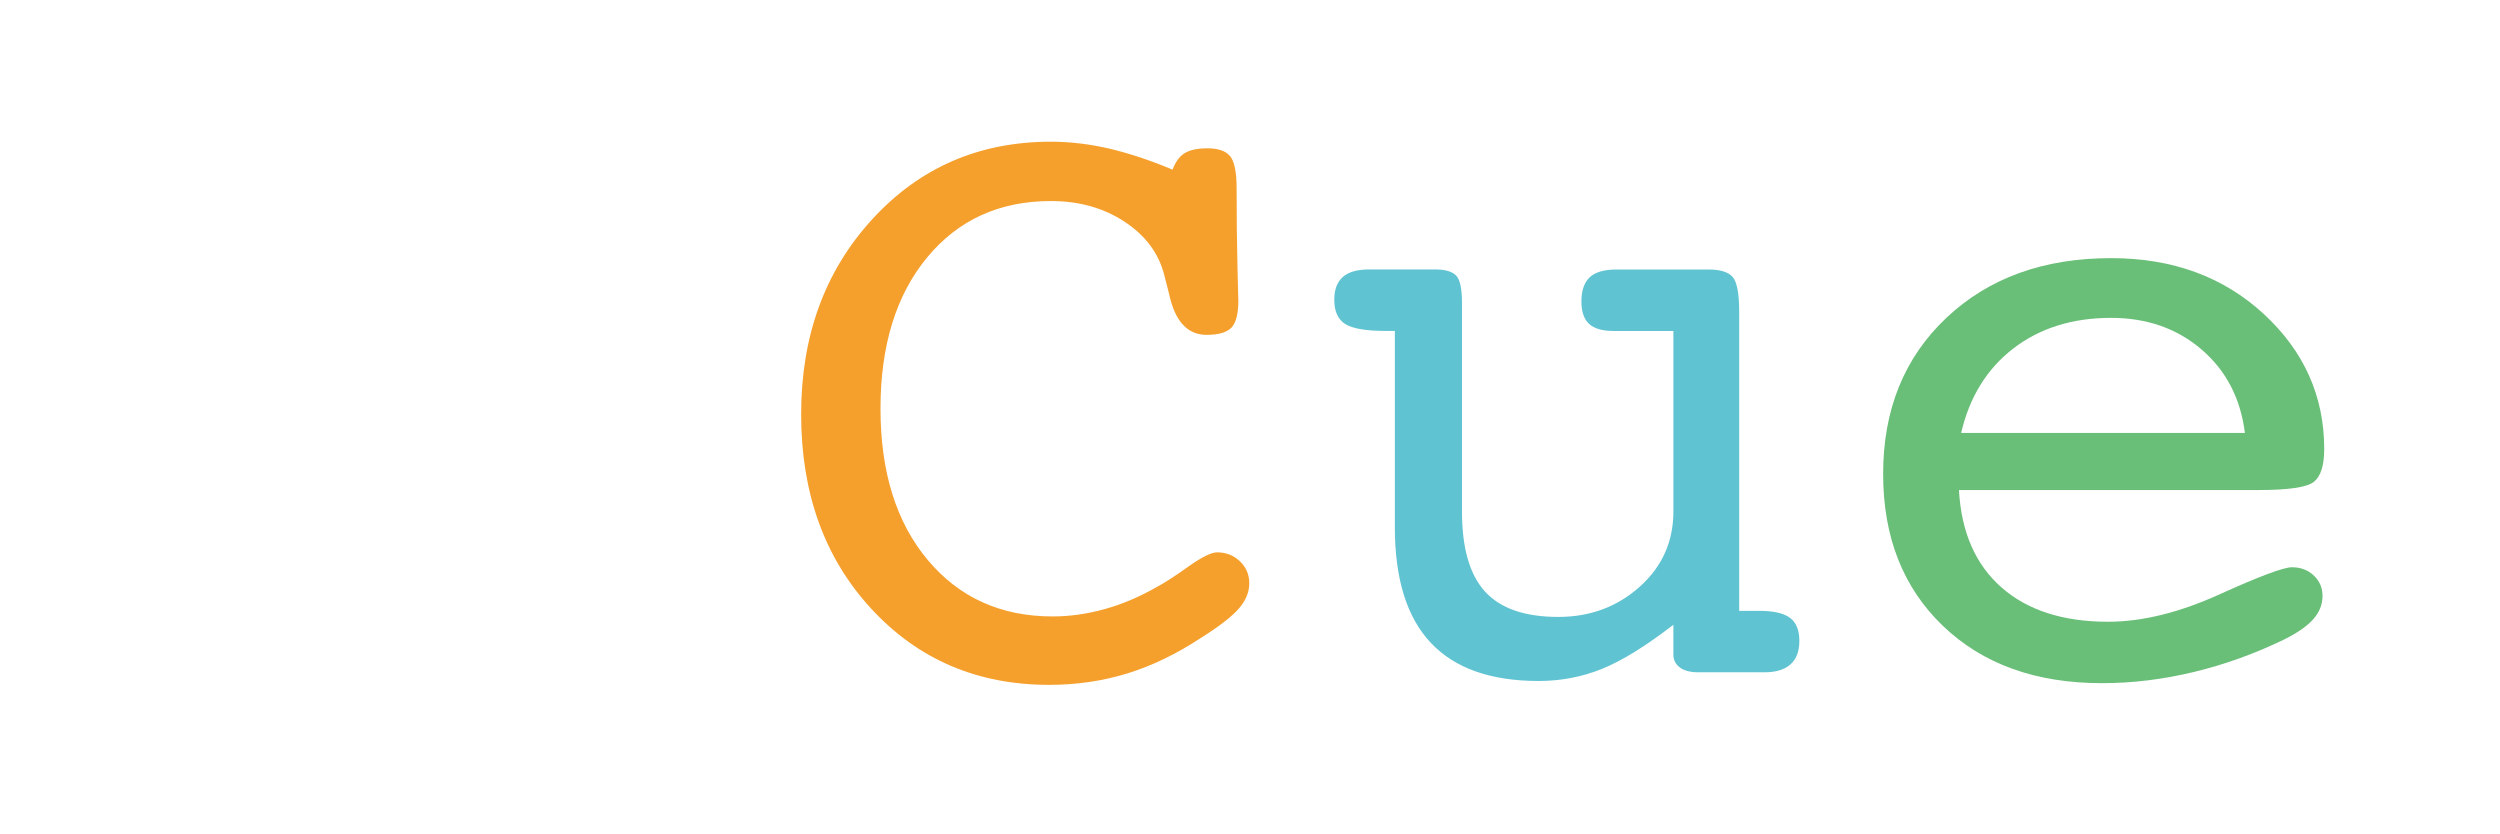
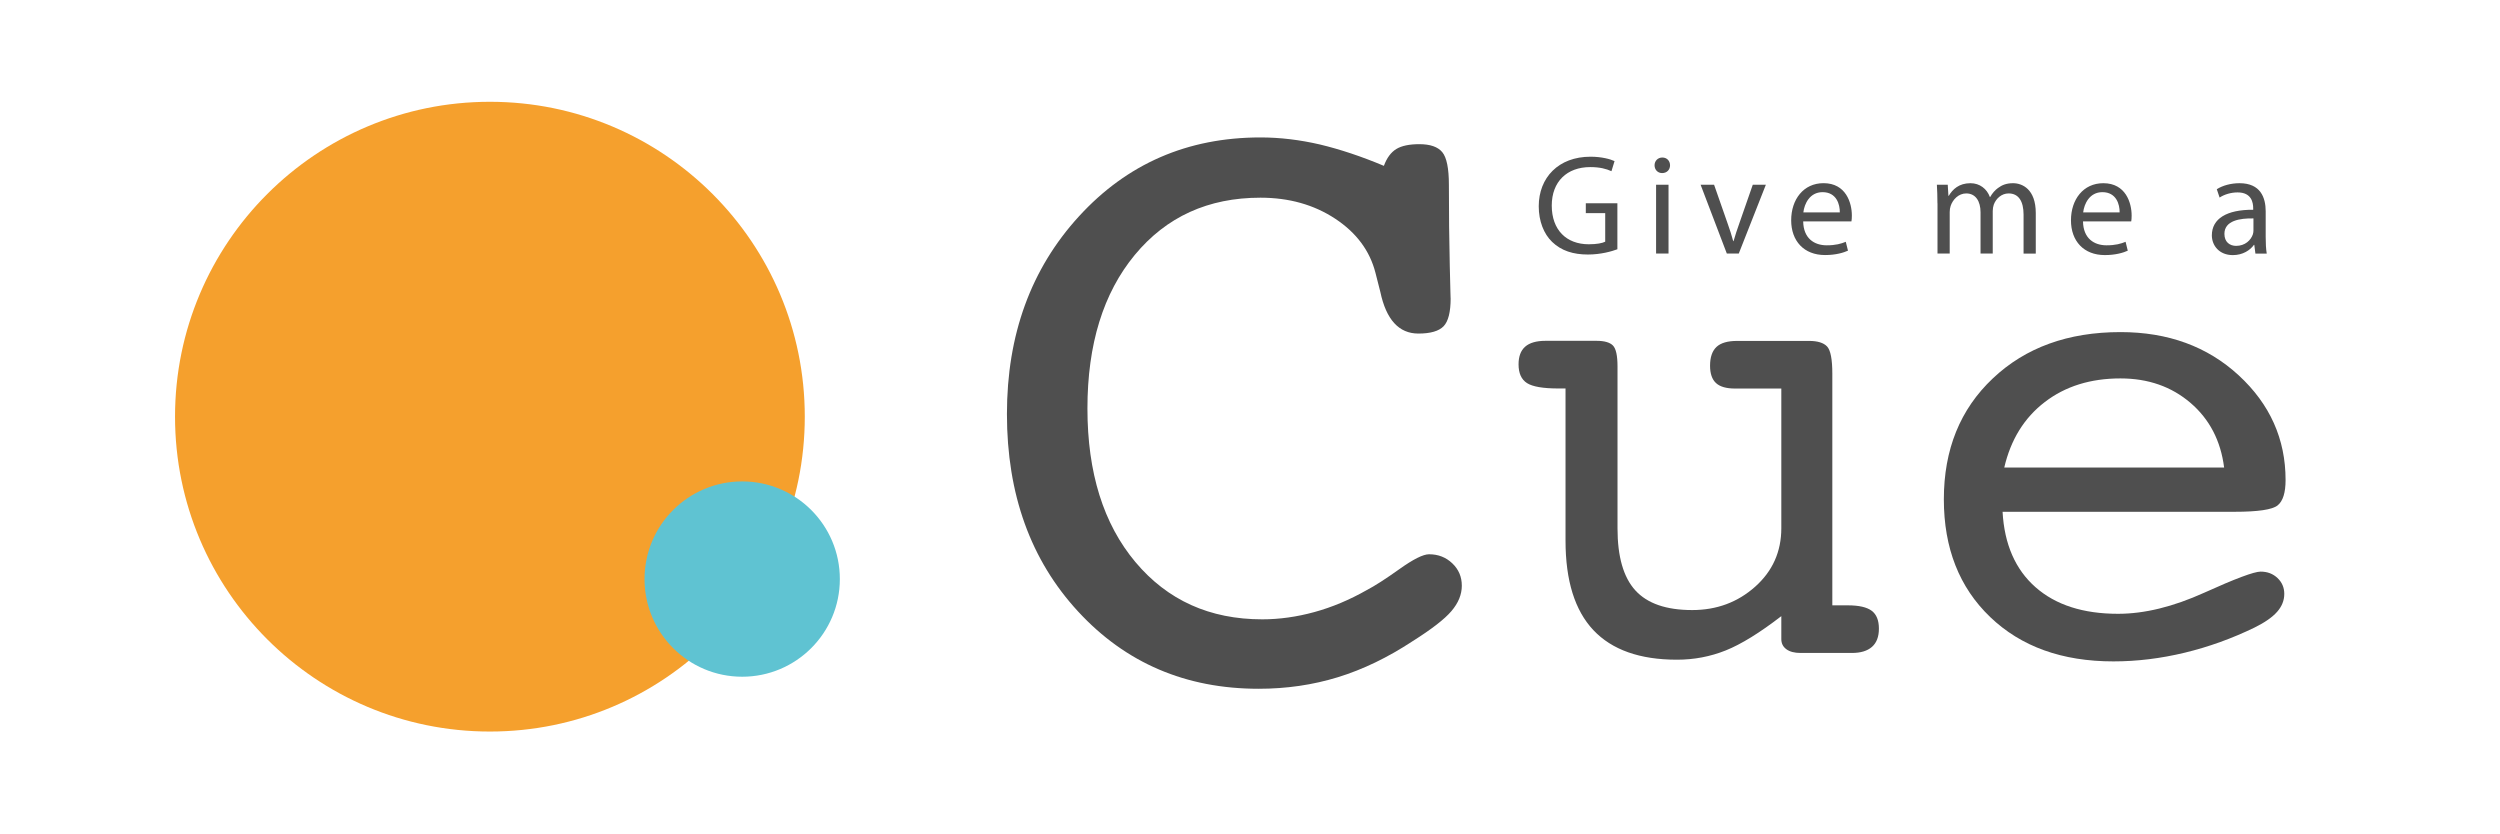
<svg xmlns="http://www.w3.org/2000/svg" version="1.1" id="レイヤー_1" x="0px" y="0px" viewBox="0 0 768 256" style="enable-background:new 0 0 768 256;" xml:space="preserve">
+   <path style="fill:#4F4F4F;" d="M425.13,50.95c0.9-2.45,2.17-4.16,3.81-5.17c1.63-0.99,3.99-1.49,7.06-1.49  c3.35,0,5.7,0.81,7.06,2.45c1.36,1.63,2.04,4.98,2.04,10.06c0,8.88,0.09,17.15,0.27,24.81c0.18,7.65,0.27,10.99,0.27,9.99  c0,4.26-0.73,7.14-2.17,8.63c-1.45,1.49-4.03,2.24-7.74,2.24c-5.98,0-9.88-4.26-11.69-12.78c-0.64-2.54-1.14-4.49-1.49-5.85  c-1.73-6.8-5.85-12.34-12.37-16.65c-6.53-4.3-14.18-6.46-22.97-6.46c-16.04,0-28.91,5.86-38.6,17.58  c-9.69,11.72-14.55,27.45-14.55,47.18s4.91,35.47,14.75,47.19c9.84,11.72,22.81,17.58,38.95,17.58c5.26,0,10.61-0.75,16.04-2.24  c5.43-1.49,10.78-3.74,16.04-6.73c2.45-1.27,5.8-3.42,10.06-6.46s7.3-4.56,9.11-4.56c2.81,0,5.19,0.93,7.14,2.79  c1.95,1.86,2.92,4.14,2.92,6.86s-1.07,5.33-3.2,7.82c-2.13,2.5-6.1,5.56-11.9,9.22c-7.61,5.01-15.27,8.71-22.97,11.08  c-7.7,2.37-15.81,3.55-24.33,3.55c-22.38,0-40.87-7.91-55.46-23.72c-14.6-15.81-21.88-36.04-21.88-60.69  c0-24.37,7.39-44.63,22.16-60.76s33.34-24.2,55.73-24.2c5.98,0,12.08,0.73,18.28,2.17C411.69,45.88,418.24,48.05,425.13,50.95z" />
+   <path style="fill:#4F4F4F;" d="M496.9,162.3c0,8.72,1.83,15.08,5.5,19.09c3.66,4.01,9.48,6.02,17.43,6.02  c7.54,0,13.98-2.39,19.35-7.17c5.36-4.78,8.04-10.77,8.04-17.97v-42.91h-14.22c-2.7,0-4.65-0.57-5.86-1.7  c-1.21-1.13-1.81-2.91-1.81-5.31c0-2.61,0.66-4.53,1.97-5.77c1.31-1.23,3.42-1.85,6.33-1.85h22.1c2.63,0,4.48,0.57,5.55,1.71  c1.07,1.14,1.61,3.93,1.61,8.35v71.17h4.77c3.39,0,5.83,0.56,7.31,1.66c1.49,1.11,2.23,2.94,2.23,5.5c0,2.49-0.71,4.35-2.13,5.6  c-1.42,1.25-3.48,1.87-6.17,1.87h-15.77c-1.87,0-3.32-0.38-4.35-1.14c-1.04-0.76-1.56-1.8-1.56-3.11v-7.06  c-6.64,5.12-12.33,8.63-17.07,10.53c-4.74,1.9-9.74,2.85-14.99,2.85c-11.41,0-19.97-3.03-25.68-9.09  c-5.7-6.06-8.55-15.22-8.55-27.48v-46.75h-2.18c-4.7,0-7.92-0.55-9.65-1.65c-1.73-1.1-2.6-3.02-2.6-5.77c0-2.4,0.67-4.21,2.02-5.41  s3.44-1.81,6.28-1.81h15.67c2.42,0,4.1,0.49,5.03,1.45c0.94,0.97,1.4,3.11,1.4,6.43L496.9,162.3L496.9,162.3z" />
+   <path style="fill:#4F4F4F;" d="M615.19,157.22c0.55,9.99,3.93,17.72,10.12,23.17c6.19,5.45,14.64,8.17,25.37,8.17  c8.1,0,16.91-2.16,26.46-6.48c9.54-4.32,15.32-6.48,17.32-6.48c2.08,0,3.8,0.66,5.19,1.97c1.39,1.32,2.08,2.94,2.08,4.87  c0,2.01-0.73,3.84-2.18,5.49c-1.46,1.66-3.77,3.28-6.95,4.85c-6.92,3.36-14.06,5.94-21.42,7.72c-7.37,1.78-14.68,2.68-21.94,2.68  c-15.77,0-28.39-4.55-37.87-13.64c-9.48-9.1-14.22-21.14-14.22-36.16c0-15.29,5.01-27.67,15.05-37.14  c10.03-9.48,23.1-14.22,39.22-14.22c14.59,0,26.7,4.42,36.31,13.28c9.6,8.86,14.4,19.58,14.4,32.17c0,3.87-0.81,6.47-2.44,7.78  c-1.63,1.32-6.04,1.97-13.23,1.97h-1.56L615.19,157.22L615.19,157.22z M615.71,143.63h67.54c-1.04-8.23-4.48-14.85-10.32-19.86  c-5.85-5.01-13.02-7.52-21.53-7.52c-9.2,0-16.94,2.42-23.24,7.26C621.86,128.34,617.7,135.05,615.71,143.63z" />
  <g>
-     <path style="fill:#F5A02D;" d="M360.21,52.12c0.89-2.41,2.14-4.1,3.75-5.09c1.61-0.98,3.93-1.47,6.96-1.47   c3.3,0,5.62,0.8,6.96,2.41c1.34,1.61,2.01,4.91,2.01,9.91c0,8.75,0.09,16.9,0.27,24.44c0.18,7.54,0.27,10.83,0.27,9.84   c0,4.2-0.72,7.03-2.14,8.5c-1.43,1.47-3.97,2.21-7.63,2.21c-5.89,0-9.73-4.2-11.52-12.59c-0.63-2.5-1.12-4.42-1.47-5.76   c-1.7-6.7-5.76-12.16-12.19-16.4c-6.43-4.24-13.97-6.36-22.63-6.36c-15.8,0-28.48,5.77-38.03,17.32   c-9.55,11.55-14.33,27.04-14.33,46.48c0,19.44,4.84,34.94,14.53,46.49c9.69,11.55,22.47,17.32,38.37,17.32   c5.18,0,10.45-0.74,15.8-2.21s10.62-3.68,15.8-6.63c2.41-1.25,5.71-3.37,9.91-6.36c4.2-2.99,7.19-4.49,8.97-4.49   c2.77,0,5.11,0.92,7.03,2.75c1.92,1.83,2.88,4.08,2.88,6.76s-1.05,5.25-3.15,7.7c-2.1,2.46-6.01,5.48-11.72,9.08   c-7.5,4.94-15.04,8.58-22.63,10.92c-7.59,2.33-15.58,3.5-23.97,3.5c-22.05,0-40.26-7.79-54.64-23.37   c-14.38-15.58-21.56-35.51-21.56-59.79c0-24.01,7.28-43.97,21.83-59.86c14.55-15.89,32.85-23.84,54.9-23.84   c5.89,0,11.9,0.72,18.01,2.14C346.97,47.12,353.42,49.26,360.21,52.12z" />
-     <path style="fill:#5FC3D2;" d="M449.12,157.11c0,11.25,2.36,19.46,7.1,24.64c4.73,5.18,12.23,7.77,22.5,7.77   c9.73,0,18.05-3.08,24.97-9.25c6.92-6.17,10.38-13.9,10.38-23.2v-55.39h-18.35c-3.48,0-6-0.73-7.57-2.19   c-1.56-1.46-2.34-3.75-2.34-6.85c0-3.37,0.85-5.85,2.54-7.45c1.69-1.59,4.42-2.39,8.17-2.39h28.52c3.39,0,5.78,0.74,7.16,2.21   c1.38,1.47,2.08,5.07,2.08,10.78v91.86h6.16c4.37,0,7.52,0.72,9.44,2.14c1.92,1.43,2.88,3.8,2.88,7.1c0,3.21-0.92,5.62-2.75,7.23   c-1.83,1.61-4.49,2.41-7.97,2.41h-20.35c-2.41,0-4.29-0.49-5.62-1.47c-1.34-0.98-2.01-2.32-2.01-4.02v-9.11   c-8.57,6.61-15.91,11.14-22.03,13.59c-6.12,2.45-12.57,3.68-19.35,3.68c-14.73,0-25.78-3.91-33.14-11.73S428.5,177.83,428.5,162   v-60.34h-2.81c-6.07,0-10.22-0.71-12.45-2.13c-2.23-1.42-3.35-3.9-3.35-7.45c0-3.1,0.87-5.43,2.61-6.98   c1.74-1.55,4.44-2.33,8.1-2.33h20.22c3.12,0,5.29,0.63,6.49,1.87c1.21,1.25,1.81,4.02,1.81,8.3V157.11z" />
-     <path style="fill:#69BE78;" d="M601.79,150.55c0.71,12.9,5.07,22.87,13.06,29.9c7.99,7.03,18.9,10.55,32.74,10.55   c10.45,0,21.83-2.79,34.15-8.37c12.32-5.58,19.77-8.37,22.36-8.37c2.68,0,4.91,0.85,6.7,2.54c1.79,1.7,2.68,3.79,2.68,6.29   c0,2.59-0.94,4.95-2.81,7.09c-1.88,2.14-4.87,4.23-8.97,6.26c-8.93,4.34-18.15,7.67-27.65,9.97c-9.51,2.3-18.95,3.46-28.32,3.46   c-20.35,0-36.65-5.87-48.88-17.61c-12.23-11.74-18.35-27.29-18.35-46.67c0-19.73,6.47-35.71,19.42-47.94   c12.94-12.23,29.82-18.35,50.62-18.35c18.83,0,34.46,5.71,46.87,17.14C707.8,107.87,714,121.71,714,137.96   c0,5-1.05,8.35-3.15,10.04c-2.1,1.7-7.79,2.54-17.07,2.54h-2.01H601.79z M602.46,133h87.18c-1.34-10.62-5.78-19.17-13.32-25.64   c-7.55-6.47-16.81-9.71-27.79-9.71c-11.88,0-21.87,3.13-30,9.37C610.4,113.27,605.04,121.93,602.46,133z" />
+     <path style="fill:#4F4F4F;" d="M496.87,76.57c-1.71,0.64-5.09,1.62-9.06,1.62c-4.47,0-8.15-1.13-11.01-3.89   c-2.54-2.44-4.1-6.35-4.1-10.94c0.01-8.79,6.05-15.22,15.92-15.22c3.4,0,6.1,0.75,7.37,1.35l-0.95,3.1   c-1.57-0.71-3.53-1.26-6.51-1.26c-7.15,0-11.83,4.45-11.83,11.83c0,7.46,4.48,11.88,11.37,11.88c2.49,0,4.18-0.35,5.05-0.79v-8.77   h-5.96v-3.04h9.7V76.57z" />
+     <path style="fill:#4F4F4F;" d="M513.04,50.78c0,1.31-0.92,2.39-2.44,2.39c-1.39,0-2.32-1.08-2.32-2.39c0-1.32,0.98-2.39,2.39-2.39   C512.1,48.39,513.03,49.44,513.04,50.78z M508.75,77.89V56.76h3.82v21.13H508.75z" />
+     <path style="fill:#4F4F4F;" d="M526.57,56.76l4.14,11.85c0.71,1.96,1.26,3.7,1.73,5.46h0.11c0.48-1.75,1.09-3.51,1.77-5.46   l4.13-11.85h4.02l-8.32,21.13h-3.67l-8.05-21.13H526.57z" />
+     <path style="fill:#4F4F4F;" d="M553.94,68.02c0.08,5.2,3.37,7.34,7.23,7.34c2.75,0,4.43-0.49,5.85-1.08L567.7,77   c-1.34,0.61-3.69,1.35-7.05,1.35c-6.49,0-10.4-4.33-10.4-10.67c0-6.4,3.77-11.41,9.94-11.41c6.89,0,8.7,6.05,8.7,9.94   c0,0.81-0.05,1.38-0.13,1.8H553.94z M565.19,65.25c0.04-2.42-0.99-6.22-5.3-6.22c-3.92,0-5.59,3.55-5.9,6.22H565.19z" />
+     <path style="fill:#4F4F4F;" d="M595.18,62.47c0-2.21-0.07-3.96-0.17-5.71h3.34l0.2,3.4h0.11c1.18-2.01,3.15-3.88,6.67-3.88   c2.86,0,5.05,1.74,5.96,4.24h0.09c0.68-1.2,1.51-2.12,2.38-2.75c1.28-0.96,2.66-1.49,4.65-1.49c2.82,0,6.98,1.82,6.98,9.17v12.45   h-3.75V65.94c0-4.09-1.51-6.52-4.59-6.52c-2.2,0-3.89,1.6-4.57,3.46c-0.18,0.56-0.31,1.24-0.31,1.93v13.08h-3.75V65.21   c0-3.37-1.49-5.79-4.39-5.79c-2.39,0-4.15,1.91-4.79,3.84c-0.19,0.56-0.29,1.23-0.29,1.89v12.74h-3.75V62.47z" />
+     <path style="fill:#4F4F4F;" d="M639.9,68.02c0.08,5.2,3.37,7.34,7.23,7.34c2.75,0,4.43-0.49,5.85-1.08l0.67,2.73   c-1.34,0.61-3.69,1.35-7.05,1.35c-6.49,0-10.4-4.33-10.4-10.67c0-6.4,3.77-11.41,9.94-11.41c6.89,0,8.7,6.05,8.7,9.94   c0,0.81-0.05,1.38-0.13,1.8H639.9z M651.15,65.25c0.04-2.42-0.99-6.22-5.3-6.22c-3.92,0-5.59,3.55-5.9,6.22H651.15z" />
+     <path style="fill:#4F4F4F;" d="M692.86,77.89l-0.34-2.67h-0.11c-1.16,1.65-3.44,3.15-6.47,3.15c-4.27,0-6.46-3.03-6.46-6.06   c0-5.12,4.54-7.93,12.7-7.87v-0.45c0-1.72-0.48-4.9-4.81-4.88c-1.97,0-4.02,0.59-5.51,1.58L681,58.13   c1.75-1.13,4.31-1.85,6.98-1.85c6.46,0,8.04,4.42,8.04,8.65v7.91c0,1.81,0.08,3.61,0.32,5.06H692.86z M692.26,67.1   c-4.16-0.09-8.92,0.66-8.92,4.75c0,2.52,1.66,3.68,3.59,3.68c2.78,0,4.54-1.75,5.15-3.54c0.13-0.41,0.18-0.84,0.18-1.21V67.1z" />
  </g>
+   <circle style="fill:#F5A02D;" cx="150.5" cy="128" r="96.73" />
+   <circle style="fill:#5FC3D2;" cx="228" cy="177.89" r="30" />
</svg>
